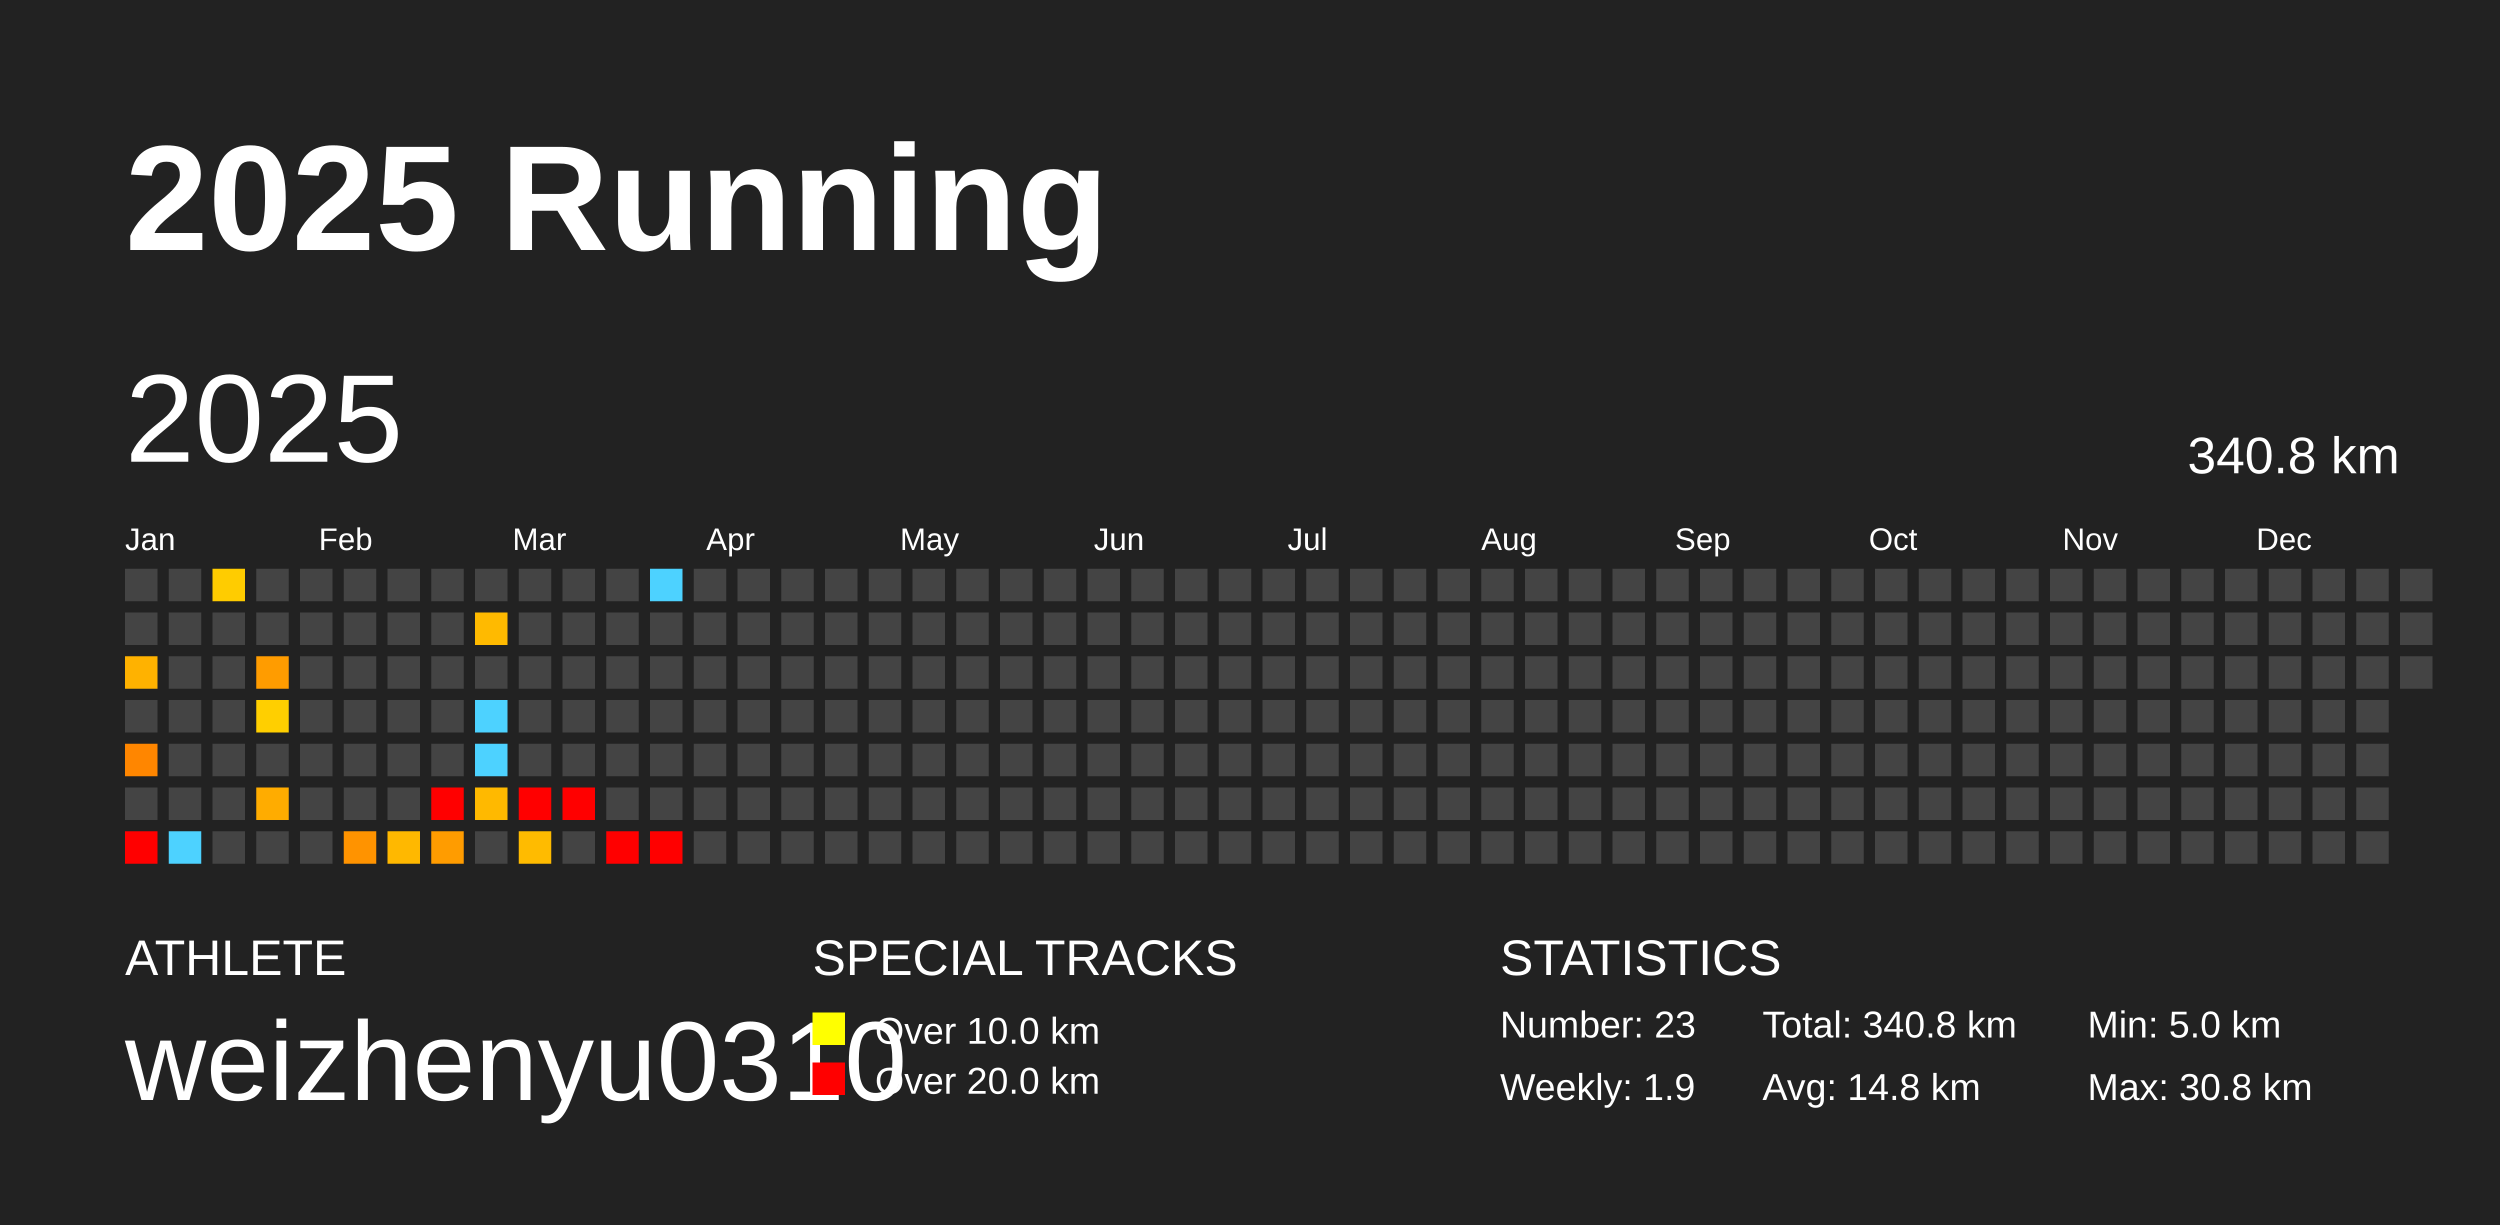
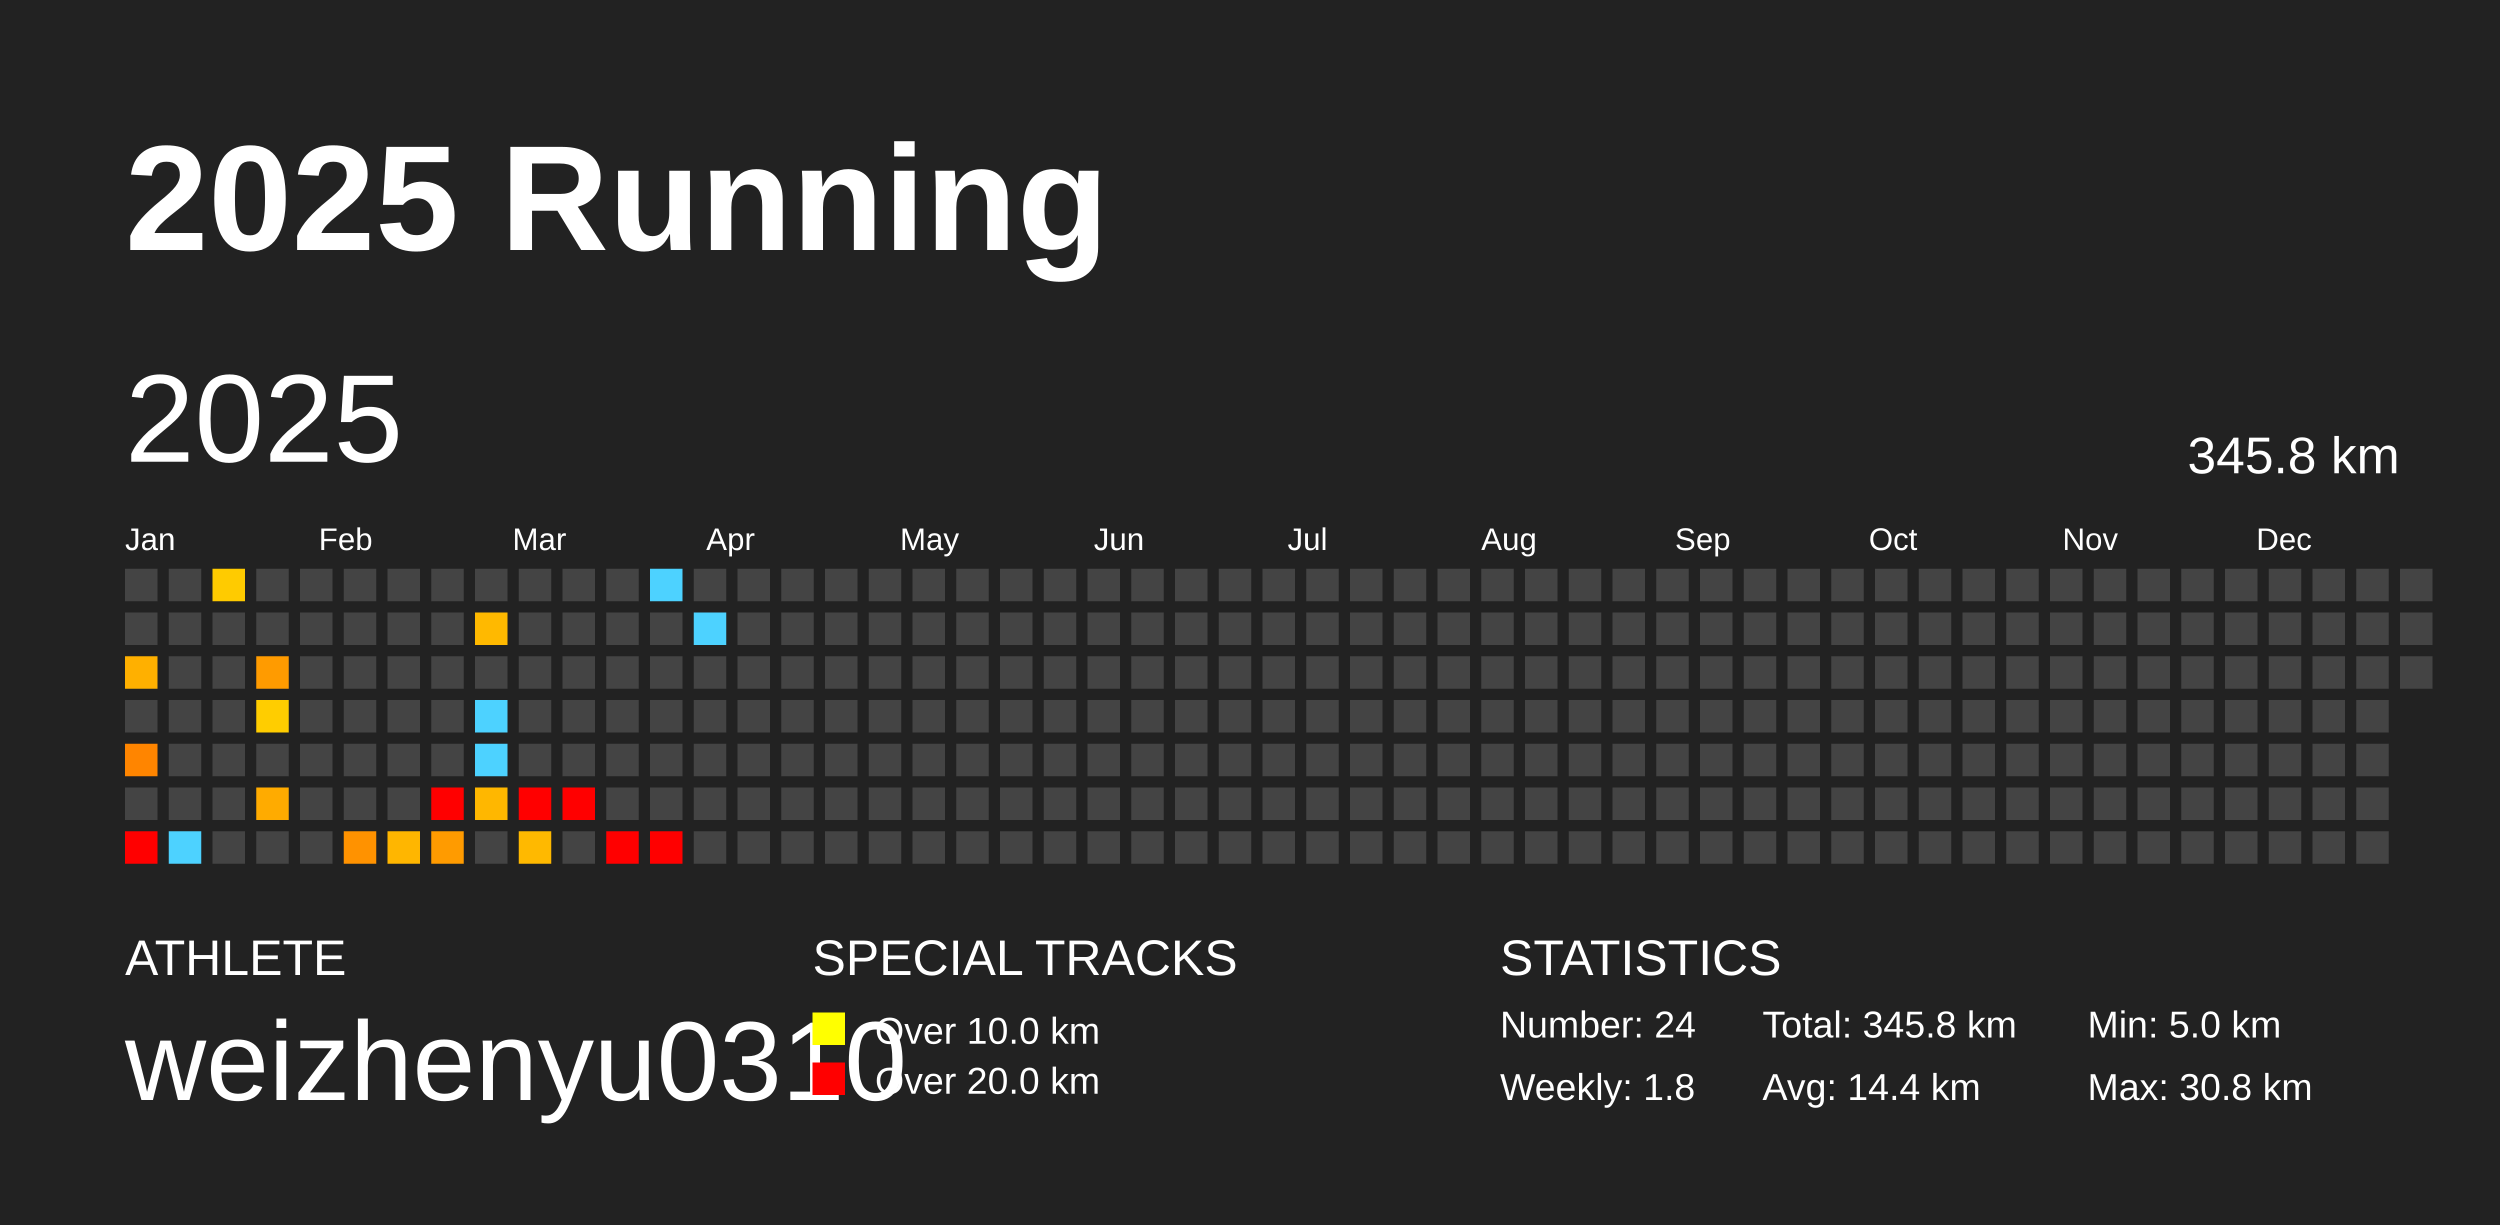
<svg xmlns="http://www.w3.org/2000/svg" baseProfile="full" height="98mm" version="1.1" viewBox="0,0,200,98" width="200mm">
  <defs />
  <rect fill="#222222" height="98" width="200" x="0" y="0" />
  <text fill="#FFFFFF" style="font-size:12px; font-family:Arial; font-weight:bold;" x="10" y="20">2025 Running</text>
  <text fill="#FFFFFF" style="font-size:4px; font-family:Arial" x="10" y="78">ATHLETE</text>
  <text fill="#FFFFFF" style="font-size:9px; font-family:Arial" x="10" y="88">weizhenyu0310</text>
  <text fill="#FFFFFF" style="font-size:4px; font-family:Arial" x="65" y="78">SPECIAL TRACKS</text>
  <rect fill="yellow" height="2.6" width="2.6" x="65" y="81" />
  <text fill="#FFFFFF" style="font-size:3px; font-family:Arial" x="70" y="83.5">Over 10.0 km</text>
  <rect fill="red" height="2.6" width="2.6" x="65" y="85" />
  <text fill="#FFFFFF" style="font-size:3px; font-family:Arial" x="70" y="87.5">Over 20.0 km</text>
  <text fill="#FFFFFF" style="font-size:4px; font-family:Arial" x="120" y="78">STATISTICS</text>
-   <text fill="#FFFFFF" style="font-size:3px; font-family:Arial" x="120" y="83">Number: 23</text>
-   <text fill="#FFFFFF" style="font-size:3px; font-family:Arial" x="120" y="88">Weekly: 1.9</text>
-   <text fill="#FFFFFF" style="font-size:3px; font-family:Arial" x="141" y="83">Total: 340.8 km</text>
-   <text fill="#FFFFFF" style="font-size:3px; font-family:Arial" x="141" y="88">Avg: 14.8 km</text>
+   <text fill="#FFFFFF" style="font-size:3px; font-family:Arial" x="120" y="83">Number: 24</text>
+   <text fill="#FFFFFF" style="font-size:3px; font-family:Arial" x="120" y="88">Weekly: 1.8</text>
+   <text fill="#FFFFFF" style="font-size:3px; font-family:Arial" x="141" y="83">Total: 345.8 km</text>
+   <text fill="#FFFFFF" style="font-size:3px; font-family:Arial" x="141" y="88">Avg: 14.4 km</text>
  <text fill="#FFFFFF" style="font-size:3px; font-family:Arial" x="167" y="83">Min: 5.0 km</text>
  <text fill="#FFFFFF" style="font-size:3px; font-family:Arial" x="167" y="88">Max: 30.8 km</text>
  <text dominant-baseline="hanging" fill="#FFFFFF" style="font-size:10.0px; font-family:Arial;" x="10" y="30">2025</text>
-   <text dominant-baseline="hanging" fill="#FFFFFF" style="font-size:4.125px; font-family:Arial;" x="175" y="35">340.8 km</text>
+   <text dominant-baseline="hanging" fill="#FFFFFF" style="font-size:4.125px; font-family:Arial;" x="175" y="35">345.8 km</text>
  <text fill="#FFFFFF" style="font-size:2.5px; font-family:Arial" x="10.0" y="44">Jan</text>
  <text fill="#FFFFFF" style="font-size:2.5px; font-family:Arial" x="25.5" y="44">Feb</text>
  <text fill="#FFFFFF" style="font-size:2.5px; font-family:Arial" x="41.0" y="44">Mar</text>
  <text fill="#FFFFFF" style="font-size:2.5px; font-family:Arial" x="56.5" y="44">Apr</text>
  <text fill="#FFFFFF" style="font-size:2.5px; font-family:Arial" x="72.0" y="44">May</text>
  <text fill="#FFFFFF" style="font-size:2.5px; font-family:Arial" x="87.5" y="44">Jun</text>
  <text fill="#FFFFFF" style="font-size:2.5px; font-family:Arial" x="103.0" y="44">Jul</text>
  <text fill="#FFFFFF" style="font-size:2.5px; font-family:Arial" x="118.5" y="44">Aug</text>
  <text fill="#FFFFFF" style="font-size:2.5px; font-family:Arial" x="134.0" y="44">Sep</text>
  <text fill="#FFFFFF" style="font-size:2.5px; font-family:Arial" x="149.5" y="44">Oct</text>
  <text fill="#FFFFFF" style="font-size:2.5px; font-family:Arial" x="165.0" y="44">Nov</text>
  <text fill="#FFFFFF" style="font-size:2.5px; font-family:Arial" x="180.5" y="44">Dec</text>
  <rect fill="#444444" height="2.6" width="2.6" x="10.0" y="45.5" />
  <rect fill="#444444" height="2.6" width="2.6" x="10.0" y="49.0" />
-   <rect fill="#ffb200" height="2.6" width="2.6" x="10.0" y="52.5" />
+   <rect fill="#ffb000" height="2.6" width="2.6" x="10.0" y="52.5" />
  <rect fill="#444444" height="2.6" width="2.6" x="10.0" y="56.0" />
-   <rect fill="#ff8600" height="2.6" width="2.6" x="10.0" y="59.5" />
+   <rect fill="#ff8500" height="2.6" width="2.6" x="10.0" y="59.5" />
  <rect fill="#444444" height="2.6" width="2.6" x="10.0" y="63.0" />
  <rect fill="red" height="2.6" width="2.6" x="10.0" y="66.5" />
  <rect fill="#444444" height="2.6" width="2.6" x="13.5" y="45.5" />
  <rect fill="#444444" height="2.6" width="2.6" x="13.5" y="49.0" />
  <rect fill="#444444" height="2.6" width="2.6" x="13.5" y="52.5" />
  <rect fill="#444444" height="2.6" width="2.6" x="13.5" y="56.0" />
  <rect fill="#444444" height="2.6" width="2.6" x="13.5" y="59.5" />
  <rect fill="#444444" height="2.6" width="2.6" x="13.5" y="63.0" />
  <rect fill="#4dd2ff" height="2.6" width="2.6" x="13.5" y="66.5" />
-   <rect fill="#ffcc00" height="2.6" width="2.6" x="17.0" y="45.5" />
+   <rect fill="#ffcb00" height="2.6" width="2.6" x="17.0" y="45.5" />
  <rect fill="#444444" height="2.6" width="2.6" x="17.0" y="49.0" />
  <rect fill="#444444" height="2.6" width="2.6" x="17.0" y="52.5" />
  <rect fill="#444444" height="2.6" width="2.6" x="17.0" y="56.0" />
  <rect fill="#444444" height="2.6" width="2.6" x="17.0" y="59.5" />
  <rect fill="#444444" height="2.6" width="2.6" x="17.0" y="63.0" />
  <rect fill="#444444" height="2.6" width="2.6" x="17.0" y="66.5" />
  <rect fill="#444444" height="2.6" width="2.6" x="20.5" y="45.5" />
  <rect fill="#444444" height="2.6" width="2.6" x="20.5" y="49.0" />
-   <rect fill="#ff9c00" height="2.6" width="2.6" x="20.5" y="52.5" />
-   <rect fill="#ffcf00" height="2.6" width="2.6" x="20.5" y="56.0" />
+   <rect fill="#ff9b00" height="2.6" width="2.6" x="20.5" y="52.5" />
+   <rect fill="#ffcd00" height="2.6" width="2.6" x="20.5" y="56.0" />
  <rect fill="#444444" height="2.6" width="2.6" x="20.5" y="59.5" />
-   <rect fill="#ffac00" height="2.6" width="2.6" x="20.5" y="63.0" />
+   <rect fill="#ffab00" height="2.6" width="2.6" x="20.5" y="63.0" />
  <rect fill="#444444" height="2.6" width="2.6" x="20.5" y="66.5" />
  <rect fill="#444444" height="2.6" width="2.6" x="24.0" y="45.5" />
  <rect fill="#444444" height="2.6" width="2.6" x="24.0" y="49.0" />
  <rect fill="#444444" height="2.6" width="2.6" x="24.0" y="52.5" />
  <rect fill="#444444" height="2.6" width="2.6" x="24.0" y="56.0" />
  <rect fill="#444444" height="2.6" width="2.6" x="24.0" y="59.5" />
  <rect fill="#444444" height="2.6" width="2.6" x="24.0" y="63.0" />
  <rect fill="#444444" height="2.6" width="2.6" x="24.0" y="66.5" />
  <rect fill="#444444" height="2.6" width="2.6" x="27.5" y="45.5" />
  <rect fill="#444444" height="2.6" width="2.6" x="27.5" y="49.0" />
  <rect fill="#444444" height="2.6" width="2.6" x="27.5" y="52.5" />
  <rect fill="#444444" height="2.6" width="2.6" x="27.5" y="56.0" />
  <rect fill="#444444" height="2.6" width="2.6" x="27.5" y="59.5" />
  <rect fill="#444444" height="2.6" width="2.6" x="27.5" y="63.0" />
-   <rect fill="#ff9300" height="2.6" width="2.6" x="27.5" y="66.5" />
+   <rect fill="#ff9200" height="2.6" width="2.6" x="27.5" y="66.5" />
  <rect fill="#444444" height="2.6" width="2.6" x="31.0" y="45.5" />
  <rect fill="#444444" height="2.6" width="2.6" x="31.0" y="49.0" />
  <rect fill="#444444" height="2.6" width="2.6" x="31.0" y="52.5" />
  <rect fill="#444444" height="2.6" width="2.6" x="31.0" y="56.0" />
  <rect fill="#444444" height="2.6" width="2.6" x="31.0" y="59.5" />
  <rect fill="#444444" height="2.6" width="2.6" x="31.0" y="63.0" />
-   <rect fill="#ffb800" height="2.6" width="2.6" x="31.0" y="66.5" />
+   <rect fill="#ffb600" height="2.6" width="2.6" x="31.0" y="66.5" />
  <rect fill="#444444" height="2.6" width="2.6" x="34.5" y="45.5" />
  <rect fill="#444444" height="2.6" width="2.6" x="34.5" y="49.0" />
  <rect fill="#444444" height="2.6" width="2.6" x="34.5" y="52.5" />
  <rect fill="#444444" height="2.6" width="2.6" x="34.5" y="56.0" />
  <rect fill="#444444" height="2.6" width="2.6" x="34.5" y="59.5" />
  <rect fill="red" height="2.6" width="2.6" x="34.5" y="63.0" />
-   <rect fill="#ff9c00" height="2.6" width="2.6" x="34.5" y="66.5" />
+   <rect fill="#ff9b00" height="2.6" width="2.6" x="34.5" y="66.5" />
  <rect fill="#444444" height="2.6" width="2.6" x="38.0" y="45.5" />
-   <rect fill="#ffba00" height="2.6" width="2.6" x="38.0" y="49.0" />
+   <rect fill="#ffb900" height="2.6" width="2.6" x="38.0" y="49.0" />
  <rect fill="#444444" height="2.6" width="2.6" x="38.0" y="52.5" />
  <rect fill="#4dd2ff" height="2.6" width="2.6" x="38.0" y="56.0" />
  <rect fill="#4dd2ff" height="2.6" width="2.6" x="38.0" y="59.5" />
-   <rect fill="#ffb900" height="2.6" width="2.6" x="38.0" y="63.0" />
+   <rect fill="#ffb700" height="2.6" width="2.6" x="38.0" y="63.0" />
  <rect fill="#444444" height="2.6" width="2.6" x="38.0" y="66.5" />
  <rect fill="#444444" height="2.6" width="2.6" x="41.5" y="45.5" />
  <rect fill="#444444" height="2.6" width="2.6" x="41.5" y="49.0" />
  <rect fill="#444444" height="2.6" width="2.6" x="41.5" y="52.5" />
  <rect fill="#444444" height="2.6" width="2.6" x="41.5" y="56.0" />
  <rect fill="#444444" height="2.6" width="2.6" x="41.5" y="59.5" />
  <rect fill="red" height="2.6" width="2.6" x="41.5" y="63.0" />
-   <rect fill="#ffbb00" height="2.6" width="2.6" x="41.5" y="66.5" />
+   <rect fill="#ffb900" height="2.6" width="2.6" x="41.5" y="66.5" />
  <rect fill="#444444" height="2.6" width="2.6" x="45.0" y="45.5" />
  <rect fill="#444444" height="2.6" width="2.6" x="45.0" y="49.0" />
  <rect fill="#444444" height="2.6" width="2.6" x="45.0" y="52.5" />
  <rect fill="#444444" height="2.6" width="2.6" x="45.0" y="56.0" />
  <rect fill="#444444" height="2.6" width="2.6" x="45.0" y="59.5" />
  <rect fill="red" height="2.6" width="2.6" x="45.0" y="63.0" />
  <rect fill="#444444" height="2.6" width="2.6" x="45.0" y="66.5" />
  <rect fill="#444444" height="2.6" width="2.6" x="48.5" y="45.5" />
  <rect fill="#444444" height="2.6" width="2.6" x="48.5" y="49.0" />
  <rect fill="#444444" height="2.6" width="2.6" x="48.5" y="52.5" />
  <rect fill="#444444" height="2.6" width="2.6" x="48.5" y="56.0" />
  <rect fill="#444444" height="2.6" width="2.6" x="48.5" y="59.5" />
  <rect fill="#444444" height="2.6" width="2.6" x="48.5" y="63.0" />
  <rect fill="red" height="2.6" width="2.6" x="48.5" y="66.5" />
  <rect fill="#4dd2ff" height="2.6" width="2.6" x="52.0" y="45.5" />
  <rect fill="#444444" height="2.6" width="2.6" x="52.0" y="49.0" />
  <rect fill="#444444" height="2.6" width="2.6" x="52.0" y="52.5" />
  <rect fill="#444444" height="2.6" width="2.6" x="52.0" y="56.0" />
  <rect fill="#444444" height="2.6" width="2.6" x="52.0" y="59.5" />
  <rect fill="#444444" height="2.6" width="2.6" x="52.0" y="63.0" />
  <rect fill="red" height="2.6" width="2.6" x="52.0" y="66.5" />
  <rect fill="#444444" height="2.6" width="2.6" x="55.5" y="45.5" />
-   <rect fill="#444444" height="2.6" width="2.6" x="55.5" y="49.0" />
+   <rect fill="#4dd2ff" height="2.6" width="2.6" x="55.5" y="49.0" />
  <rect fill="#444444" height="2.6" width="2.6" x="55.5" y="52.5" />
  <rect fill="#444444" height="2.6" width="2.6" x="55.5" y="56.0" />
  <rect fill="#444444" height="2.6" width="2.6" x="55.5" y="59.5" />
  <rect fill="#444444" height="2.6" width="2.6" x="55.5" y="63.0" />
  <rect fill="#444444" height="2.6" width="2.6" x="55.5" y="66.5" />
  <rect fill="#444444" height="2.6" width="2.6" x="59.0" y="45.5" />
  <rect fill="#444444" height="2.6" width="2.6" x="59.0" y="49.0" />
  <rect fill="#444444" height="2.6" width="2.6" x="59.0" y="52.5" />
  <rect fill="#444444" height="2.6" width="2.6" x="59.0" y="56.0" />
  <rect fill="#444444" height="2.6" width="2.6" x="59.0" y="59.5" />
  <rect fill="#444444" height="2.6" width="2.6" x="59.0" y="63.0" />
  <rect fill="#444444" height="2.6" width="2.6" x="59.0" y="66.5" />
  <rect fill="#444444" height="2.6" width="2.6" x="62.5" y="45.5" />
  <rect fill="#444444" height="2.6" width="2.6" x="62.5" y="49.0" />
  <rect fill="#444444" height="2.6" width="2.6" x="62.5" y="52.5" />
  <rect fill="#444444" height="2.6" width="2.6" x="62.5" y="56.0" />
  <rect fill="#444444" height="2.6" width="2.6" x="62.5" y="59.5" />
  <rect fill="#444444" height="2.6" width="2.6" x="62.5" y="63.0" />
  <rect fill="#444444" height="2.6" width="2.6" x="62.5" y="66.5" />
  <rect fill="#444444" height="2.6" width="2.6" x="66.0" y="45.5" />
  <rect fill="#444444" height="2.6" width="2.6" x="66.0" y="49.0" />
  <rect fill="#444444" height="2.6" width="2.6" x="66.0" y="52.5" />
  <rect fill="#444444" height="2.6" width="2.6" x="66.0" y="56.0" />
  <rect fill="#444444" height="2.6" width="2.6" x="66.0" y="59.5" />
  <rect fill="#444444" height="2.6" width="2.6" x="66.0" y="63.0" />
  <rect fill="#444444" height="2.6" width="2.6" x="66.0" y="66.5" />
  <rect fill="#444444" height="2.6" width="2.6" x="69.5" y="45.5" />
  <rect fill="#444444" height="2.6" width="2.6" x="69.5" y="49.0" />
  <rect fill="#444444" height="2.6" width="2.6" x="69.5" y="52.5" />
  <rect fill="#444444" height="2.6" width="2.6" x="69.5" y="56.0" />
  <rect fill="#444444" height="2.6" width="2.6" x="69.5" y="59.5" />
  <rect fill="#444444" height="2.6" width="2.6" x="69.5" y="63.0" />
  <rect fill="#444444" height="2.6" width="2.6" x="69.5" y="66.5" />
  <rect fill="#444444" height="2.6" width="2.6" x="73.0" y="45.5" />
  <rect fill="#444444" height="2.6" width="2.6" x="73.0" y="49.0" />
  <rect fill="#444444" height="2.6" width="2.6" x="73.0" y="52.5" />
  <rect fill="#444444" height="2.6" width="2.6" x="73.0" y="56.0" />
  <rect fill="#444444" height="2.6" width="2.6" x="73.0" y="59.5" />
  <rect fill="#444444" height="2.6" width="2.6" x="73.0" y="63.0" />
  <rect fill="#444444" height="2.6" width="2.6" x="73.0" y="66.5" />
  <rect fill="#444444" height="2.6" width="2.6" x="76.5" y="45.5" />
  <rect fill="#444444" height="2.6" width="2.6" x="76.5" y="49.0" />
  <rect fill="#444444" height="2.6" width="2.6" x="76.5" y="52.5" />
  <rect fill="#444444" height="2.6" width="2.6" x="76.5" y="56.0" />
  <rect fill="#444444" height="2.6" width="2.6" x="76.5" y="59.5" />
  <rect fill="#444444" height="2.6" width="2.6" x="76.5" y="63.0" />
  <rect fill="#444444" height="2.6" width="2.6" x="76.5" y="66.5" />
  <rect fill="#444444" height="2.6" width="2.6" x="80.0" y="45.5" />
  <rect fill="#444444" height="2.6" width="2.6" x="80.0" y="49.0" />
  <rect fill="#444444" height="2.6" width="2.6" x="80.0" y="52.5" />
  <rect fill="#444444" height="2.6" width="2.6" x="80.0" y="56.0" />
  <rect fill="#444444" height="2.6" width="2.6" x="80.0" y="59.5" />
  <rect fill="#444444" height="2.6" width="2.6" x="80.0" y="63.0" />
  <rect fill="#444444" height="2.6" width="2.6" x="80.0" y="66.5" />
  <rect fill="#444444" height="2.6" width="2.6" x="83.5" y="45.5" />
  <rect fill="#444444" height="2.6" width="2.6" x="83.5" y="49.0" />
  <rect fill="#444444" height="2.6" width="2.6" x="83.5" y="52.5" />
  <rect fill="#444444" height="2.6" width="2.6" x="83.5" y="56.0" />
  <rect fill="#444444" height="2.6" width="2.6" x="83.5" y="59.5" />
  <rect fill="#444444" height="2.6" width="2.6" x="83.5" y="63.0" />
  <rect fill="#444444" height="2.6" width="2.6" x="83.5" y="66.5" />
  <rect fill="#444444" height="2.6" width="2.6" x="87.0" y="45.5" />
  <rect fill="#444444" height="2.6" width="2.6" x="87.0" y="49.0" />
  <rect fill="#444444" height="2.6" width="2.6" x="87.0" y="52.5" />
  <rect fill="#444444" height="2.6" width="2.6" x="87.0" y="56.0" />
  <rect fill="#444444" height="2.6" width="2.6" x="87.0" y="59.5" />
  <rect fill="#444444" height="2.6" width="2.6" x="87.0" y="63.0" />
  <rect fill="#444444" height="2.6" width="2.6" x="87.0" y="66.5" />
  <rect fill="#444444" height="2.6" width="2.6" x="90.5" y="45.5" />
  <rect fill="#444444" height="2.6" width="2.6" x="90.5" y="49.0" />
  <rect fill="#444444" height="2.6" width="2.6" x="90.5" y="52.5" />
  <rect fill="#444444" height="2.6" width="2.6" x="90.5" y="56.0" />
  <rect fill="#444444" height="2.6" width="2.6" x="90.5" y="59.5" />
  <rect fill="#444444" height="2.6" width="2.6" x="90.5" y="63.0" />
  <rect fill="#444444" height="2.6" width="2.6" x="90.5" y="66.5" />
  <rect fill="#444444" height="2.6" width="2.6" x="94.0" y="45.5" />
  <rect fill="#444444" height="2.6" width="2.6" x="94.0" y="49.0" />
  <rect fill="#444444" height="2.6" width="2.6" x="94.0" y="52.5" />
  <rect fill="#444444" height="2.6" width="2.6" x="94.0" y="56.0" />
  <rect fill="#444444" height="2.6" width="2.6" x="94.0" y="59.5" />
  <rect fill="#444444" height="2.6" width="2.6" x="94.0" y="63.0" />
  <rect fill="#444444" height="2.6" width="2.6" x="94.0" y="66.5" />
  <rect fill="#444444" height="2.6" width="2.6" x="97.5" y="45.5" />
  <rect fill="#444444" height="2.6" width="2.6" x="97.5" y="49.0" />
  <rect fill="#444444" height="2.6" width="2.6" x="97.5" y="52.5" />
  <rect fill="#444444" height="2.6" width="2.6" x="97.5" y="56.0" />
  <rect fill="#444444" height="2.6" width="2.6" x="97.5" y="59.5" />
  <rect fill="#444444" height="2.6" width="2.6" x="97.5" y="63.0" />
  <rect fill="#444444" height="2.6" width="2.6" x="97.5" y="66.5" />
  <rect fill="#444444" height="2.6" width="2.6" x="101.0" y="45.5" />
  <rect fill="#444444" height="2.6" width="2.6" x="101.0" y="49.0" />
  <rect fill="#444444" height="2.6" width="2.6" x="101.0" y="52.5" />
  <rect fill="#444444" height="2.6" width="2.6" x="101.0" y="56.0" />
  <rect fill="#444444" height="2.6" width="2.6" x="101.0" y="59.5" />
  <rect fill="#444444" height="2.6" width="2.6" x="101.0" y="63.0" />
  <rect fill="#444444" height="2.6" width="2.6" x="101.0" y="66.5" />
  <rect fill="#444444" height="2.6" width="2.6" x="104.5" y="45.5" />
  <rect fill="#444444" height="2.6" width="2.6" x="104.5" y="49.0" />
  <rect fill="#444444" height="2.6" width="2.6" x="104.5" y="52.5" />
  <rect fill="#444444" height="2.6" width="2.6" x="104.5" y="56.0" />
  <rect fill="#444444" height="2.6" width="2.6" x="104.5" y="59.5" />
  <rect fill="#444444" height="2.6" width="2.6" x="104.5" y="63.0" />
  <rect fill="#444444" height="2.6" width="2.6" x="104.5" y="66.5" />
  <rect fill="#444444" height="2.6" width="2.6" x="108.0" y="45.5" />
  <rect fill="#444444" height="2.6" width="2.6" x="108.0" y="49.0" />
  <rect fill="#444444" height="2.6" width="2.6" x="108.0" y="52.5" />
  <rect fill="#444444" height="2.6" width="2.6" x="108.0" y="56.0" />
  <rect fill="#444444" height="2.6" width="2.6" x="108.0" y="59.5" />
  <rect fill="#444444" height="2.6" width="2.6" x="108.0" y="63.0" />
  <rect fill="#444444" height="2.6" width="2.6" x="108.0" y="66.5" />
  <rect fill="#444444" height="2.6" width="2.6" x="111.5" y="45.5" />
  <rect fill="#444444" height="2.6" width="2.6" x="111.5" y="49.0" />
  <rect fill="#444444" height="2.6" width="2.6" x="111.5" y="52.5" />
  <rect fill="#444444" height="2.6" width="2.6" x="111.5" y="56.0" />
  <rect fill="#444444" height="2.6" width="2.6" x="111.5" y="59.5" />
  <rect fill="#444444" height="2.6" width="2.6" x="111.5" y="63.0" />
  <rect fill="#444444" height="2.6" width="2.6" x="111.5" y="66.5" />
  <rect fill="#444444" height="2.6" width="2.6" x="115.0" y="45.5" />
  <rect fill="#444444" height="2.6" width="2.6" x="115.0" y="49.0" />
  <rect fill="#444444" height="2.6" width="2.6" x="115.0" y="52.5" />
  <rect fill="#444444" height="2.6" width="2.6" x="115.0" y="56.0" />
  <rect fill="#444444" height="2.6" width="2.6" x="115.0" y="59.5" />
  <rect fill="#444444" height="2.6" width="2.6" x="115.0" y="63.0" />
  <rect fill="#444444" height="2.6" width="2.6" x="115.0" y="66.5" />
  <rect fill="#444444" height="2.6" width="2.6" x="118.5" y="45.5" />
  <rect fill="#444444" height="2.6" width="2.6" x="118.5" y="49.0" />
  <rect fill="#444444" height="2.6" width="2.6" x="118.5" y="52.5" />
  <rect fill="#444444" height="2.6" width="2.6" x="118.5" y="56.0" />
  <rect fill="#444444" height="2.6" width="2.6" x="118.5" y="59.5" />
  <rect fill="#444444" height="2.6" width="2.6" x="118.5" y="63.0" />
  <rect fill="#444444" height="2.6" width="2.6" x="118.5" y="66.5" />
  <rect fill="#444444" height="2.6" width="2.6" x="122.0" y="45.5" />
  <rect fill="#444444" height="2.6" width="2.6" x="122.0" y="49.0" />
  <rect fill="#444444" height="2.6" width="2.6" x="122.0" y="52.5" />
  <rect fill="#444444" height="2.6" width="2.6" x="122.0" y="56.0" />
  <rect fill="#444444" height="2.6" width="2.6" x="122.0" y="59.5" />
  <rect fill="#444444" height="2.6" width="2.6" x="122.0" y="63.0" />
  <rect fill="#444444" height="2.6" width="2.6" x="122.0" y="66.5" />
  <rect fill="#444444" height="2.6" width="2.6" x="125.5" y="45.5" />
  <rect fill="#444444" height="2.6" width="2.6" x="125.5" y="49.0" />
  <rect fill="#444444" height="2.6" width="2.6" x="125.5" y="52.5" />
  <rect fill="#444444" height="2.6" width="2.6" x="125.5" y="56.0" />
  <rect fill="#444444" height="2.6" width="2.6" x="125.5" y="59.5" />
  <rect fill="#444444" height="2.6" width="2.6" x="125.5" y="63.0" />
  <rect fill="#444444" height="2.6" width="2.6" x="125.5" y="66.5" />
  <rect fill="#444444" height="2.6" width="2.6" x="129.0" y="45.5" />
  <rect fill="#444444" height="2.6" width="2.6" x="129.0" y="49.0" />
  <rect fill="#444444" height="2.6" width="2.6" x="129.0" y="52.5" />
  <rect fill="#444444" height="2.6" width="2.6" x="129.0" y="56.0" />
  <rect fill="#444444" height="2.6" width="2.6" x="129.0" y="59.5" />
  <rect fill="#444444" height="2.6" width="2.6" x="129.0" y="63.0" />
  <rect fill="#444444" height="2.6" width="2.6" x="129.0" y="66.5" />
  <rect fill="#444444" height="2.6" width="2.6" x="132.5" y="45.5" />
  <rect fill="#444444" height="2.6" width="2.6" x="132.5" y="49.0" />
  <rect fill="#444444" height="2.6" width="2.6" x="132.5" y="52.5" />
  <rect fill="#444444" height="2.6" width="2.6" x="132.5" y="56.0" />
  <rect fill="#444444" height="2.6" width="2.6" x="132.5" y="59.5" />
  <rect fill="#444444" height="2.6" width="2.6" x="132.5" y="63.0" />
  <rect fill="#444444" height="2.6" width="2.6" x="132.5" y="66.5" />
  <rect fill="#444444" height="2.6" width="2.6" x="136.0" y="45.5" />
  <rect fill="#444444" height="2.6" width="2.6" x="136.0" y="49.0" />
  <rect fill="#444444" height="2.6" width="2.6" x="136.0" y="52.5" />
  <rect fill="#444444" height="2.6" width="2.6" x="136.0" y="56.0" />
  <rect fill="#444444" height="2.6" width="2.6" x="136.0" y="59.5" />
  <rect fill="#444444" height="2.6" width="2.6" x="136.0" y="63.0" />
  <rect fill="#444444" height="2.6" width="2.6" x="136.0" y="66.5" />
  <rect fill="#444444" height="2.6" width="2.6" x="139.5" y="45.5" />
  <rect fill="#444444" height="2.6" width="2.6" x="139.5" y="49.0" />
  <rect fill="#444444" height="2.6" width="2.6" x="139.5" y="52.5" />
  <rect fill="#444444" height="2.6" width="2.6" x="139.5" y="56.0" />
  <rect fill="#444444" height="2.6" width="2.6" x="139.5" y="59.5" />
  <rect fill="#444444" height="2.6" width="2.6" x="139.5" y="63.0" />
  <rect fill="#444444" height="2.6" width="2.6" x="139.5" y="66.5" />
  <rect fill="#444444" height="2.6" width="2.6" x="143.0" y="45.5" />
  <rect fill="#444444" height="2.6" width="2.6" x="143.0" y="49.0" />
  <rect fill="#444444" height="2.6" width="2.6" x="143.0" y="52.5" />
  <rect fill="#444444" height="2.6" width="2.6" x="143.0" y="56.0" />
  <rect fill="#444444" height="2.6" width="2.6" x="143.0" y="59.5" />
  <rect fill="#444444" height="2.6" width="2.6" x="143.0" y="63.0" />
  <rect fill="#444444" height="2.6" width="2.6" x="143.0" y="66.5" />
  <rect fill="#444444" height="2.6" width="2.6" x="146.5" y="45.5" />
  <rect fill="#444444" height="2.6" width="2.6" x="146.5" y="49.0" />
  <rect fill="#444444" height="2.6" width="2.6" x="146.5" y="52.5" />
  <rect fill="#444444" height="2.6" width="2.6" x="146.5" y="56.0" />
  <rect fill="#444444" height="2.6" width="2.6" x="146.5" y="59.5" />
  <rect fill="#444444" height="2.6" width="2.6" x="146.5" y="63.0" />
  <rect fill="#444444" height="2.6" width="2.6" x="146.5" y="66.5" />
  <rect fill="#444444" height="2.6" width="2.6" x="150.0" y="45.5" />
  <rect fill="#444444" height="2.6" width="2.6" x="150.0" y="49.0" />
  <rect fill="#444444" height="2.6" width="2.6" x="150.0" y="52.5" />
  <rect fill="#444444" height="2.6" width="2.6" x="150.0" y="56.0" />
  <rect fill="#444444" height="2.6" width="2.6" x="150.0" y="59.5" />
  <rect fill="#444444" height="2.6" width="2.6" x="150.0" y="63.0" />
  <rect fill="#444444" height="2.6" width="2.6" x="150.0" y="66.5" />
  <rect fill="#444444" height="2.6" width="2.6" x="153.5" y="45.5" />
  <rect fill="#444444" height="2.6" width="2.6" x="153.5" y="49.0" />
  <rect fill="#444444" height="2.6" width="2.6" x="153.5" y="52.5" />
  <rect fill="#444444" height="2.6" width="2.6" x="153.5" y="56.0" />
  <rect fill="#444444" height="2.6" width="2.6" x="153.5" y="59.5" />
  <rect fill="#444444" height="2.6" width="2.6" x="153.5" y="63.0" />
  <rect fill="#444444" height="2.6" width="2.6" x="153.5" y="66.5" />
  <rect fill="#444444" height="2.6" width="2.6" x="157.0" y="45.5" />
  <rect fill="#444444" height="2.6" width="2.6" x="157.0" y="49.0" />
  <rect fill="#444444" height="2.6" width="2.6" x="157.0" y="52.5" />
  <rect fill="#444444" height="2.6" width="2.6" x="157.0" y="56.0" />
  <rect fill="#444444" height="2.6" width="2.6" x="157.0" y="59.5" />
  <rect fill="#444444" height="2.6" width="2.6" x="157.0" y="63.0" />
  <rect fill="#444444" height="2.6" width="2.6" x="157.0" y="66.5" />
  <rect fill="#444444" height="2.6" width="2.6" x="160.5" y="45.5" />
  <rect fill="#444444" height="2.6" width="2.6" x="160.5" y="49.0" />
  <rect fill="#444444" height="2.6" width="2.6" x="160.5" y="52.5" />
  <rect fill="#444444" height="2.6" width="2.6" x="160.5" y="56.0" />
  <rect fill="#444444" height="2.6" width="2.6" x="160.5" y="59.5" />
  <rect fill="#444444" height="2.6" width="2.6" x="160.5" y="63.0" />
  <rect fill="#444444" height="2.6" width="2.6" x="160.5" y="66.5" />
  <rect fill="#444444" height="2.6" width="2.6" x="164.0" y="45.5" />
  <rect fill="#444444" height="2.6" width="2.6" x="164.0" y="49.0" />
  <rect fill="#444444" height="2.6" width="2.6" x="164.0" y="52.5" />
  <rect fill="#444444" height="2.6" width="2.6" x="164.0" y="56.0" />
  <rect fill="#444444" height="2.6" width="2.6" x="164.0" y="59.5" />
  <rect fill="#444444" height="2.6" width="2.6" x="164.0" y="63.0" />
  <rect fill="#444444" height="2.6" width="2.6" x="164.0" y="66.5" />
  <rect fill="#444444" height="2.6" width="2.6" x="167.5" y="45.5" />
  <rect fill="#444444" height="2.6" width="2.6" x="167.5" y="49.0" />
  <rect fill="#444444" height="2.6" width="2.6" x="167.5" y="52.5" />
  <rect fill="#444444" height="2.6" width="2.6" x="167.5" y="56.0" />
  <rect fill="#444444" height="2.6" width="2.6" x="167.5" y="59.5" />
  <rect fill="#444444" height="2.6" width="2.6" x="167.5" y="63.0" />
  <rect fill="#444444" height="2.6" width="2.6" x="167.5" y="66.5" />
  <rect fill="#444444" height="2.6" width="2.6" x="171.0" y="45.5" />
  <rect fill="#444444" height="2.6" width="2.6" x="171.0" y="49.0" />
  <rect fill="#444444" height="2.6" width="2.6" x="171.0" y="52.5" />
  <rect fill="#444444" height="2.6" width="2.6" x="171.0" y="56.0" />
  <rect fill="#444444" height="2.6" width="2.6" x="171.0" y="59.5" />
  <rect fill="#444444" height="2.6" width="2.6" x="171.0" y="63.0" />
  <rect fill="#444444" height="2.6" width="2.6" x="171.0" y="66.5" />
  <rect fill="#444444" height="2.6" width="2.6" x="174.5" y="45.5" />
  <rect fill="#444444" height="2.6" width="2.6" x="174.5" y="49.0" />
  <rect fill="#444444" height="2.6" width="2.6" x="174.5" y="52.5" />
  <rect fill="#444444" height="2.6" width="2.6" x="174.5" y="56.0" />
  <rect fill="#444444" height="2.6" width="2.6" x="174.5" y="59.5" />
  <rect fill="#444444" height="2.6" width="2.6" x="174.5" y="63.0" />
  <rect fill="#444444" height="2.6" width="2.6" x="174.5" y="66.5" />
  <rect fill="#444444" height="2.6" width="2.6" x="178.0" y="45.5" />
  <rect fill="#444444" height="2.6" width="2.6" x="178.0" y="49.0" />
  <rect fill="#444444" height="2.6" width="2.6" x="178.0" y="52.5" />
  <rect fill="#444444" height="2.6" width="2.6" x="178.0" y="56.0" />
  <rect fill="#444444" height="2.6" width="2.6" x="178.0" y="59.5" />
  <rect fill="#444444" height="2.6" width="2.6" x="178.0" y="63.0" />
  <rect fill="#444444" height="2.6" width="2.6" x="178.0" y="66.5" />
  <rect fill="#444444" height="2.6" width="2.6" x="181.5" y="45.5" />
  <rect fill="#444444" height="2.6" width="2.6" x="181.5" y="49.0" />
  <rect fill="#444444" height="2.6" width="2.6" x="181.5" y="52.5" />
  <rect fill="#444444" height="2.6" width="2.6" x="181.5" y="56.0" />
  <rect fill="#444444" height="2.6" width="2.6" x="181.5" y="59.5" />
  <rect fill="#444444" height="2.6" width="2.6" x="181.5" y="63.0" />
  <rect fill="#444444" height="2.6" width="2.6" x="181.5" y="66.5" />
  <rect fill="#444444" height="2.6" width="2.6" x="185.0" y="45.5" />
  <rect fill="#444444" height="2.6" width="2.6" x="185.0" y="49.0" />
  <rect fill="#444444" height="2.6" width="2.6" x="185.0" y="52.5" />
  <rect fill="#444444" height="2.6" width="2.6" x="185.0" y="56.0" />
  <rect fill="#444444" height="2.6" width="2.6" x="185.0" y="59.5" />
  <rect fill="#444444" height="2.6" width="2.6" x="185.0" y="63.0" />
  <rect fill="#444444" height="2.6" width="2.6" x="185.0" y="66.5" />
  <rect fill="#444444" height="2.6" width="2.6" x="188.5" y="45.5" />
  <rect fill="#444444" height="2.6" width="2.6" x="188.5" y="49.0" />
  <rect fill="#444444" height="2.6" width="2.6" x="188.5" y="52.5" />
  <rect fill="#444444" height="2.6" width="2.6" x="188.5" y="56.0" />
  <rect fill="#444444" height="2.6" width="2.6" x="188.5" y="59.5" />
  <rect fill="#444444" height="2.6" width="2.6" x="188.5" y="63.0" />
  <rect fill="#444444" height="2.6" width="2.6" x="188.5" y="66.5" />
  <rect fill="#444444" height="2.6" width="2.6" x="192.0" y="45.5" />
  <rect fill="#444444" height="2.6" width="2.6" x="192.0" y="49.0" />
  <rect fill="#444444" height="2.6" width="2.6" x="192.0" y="52.5" />
</svg>
